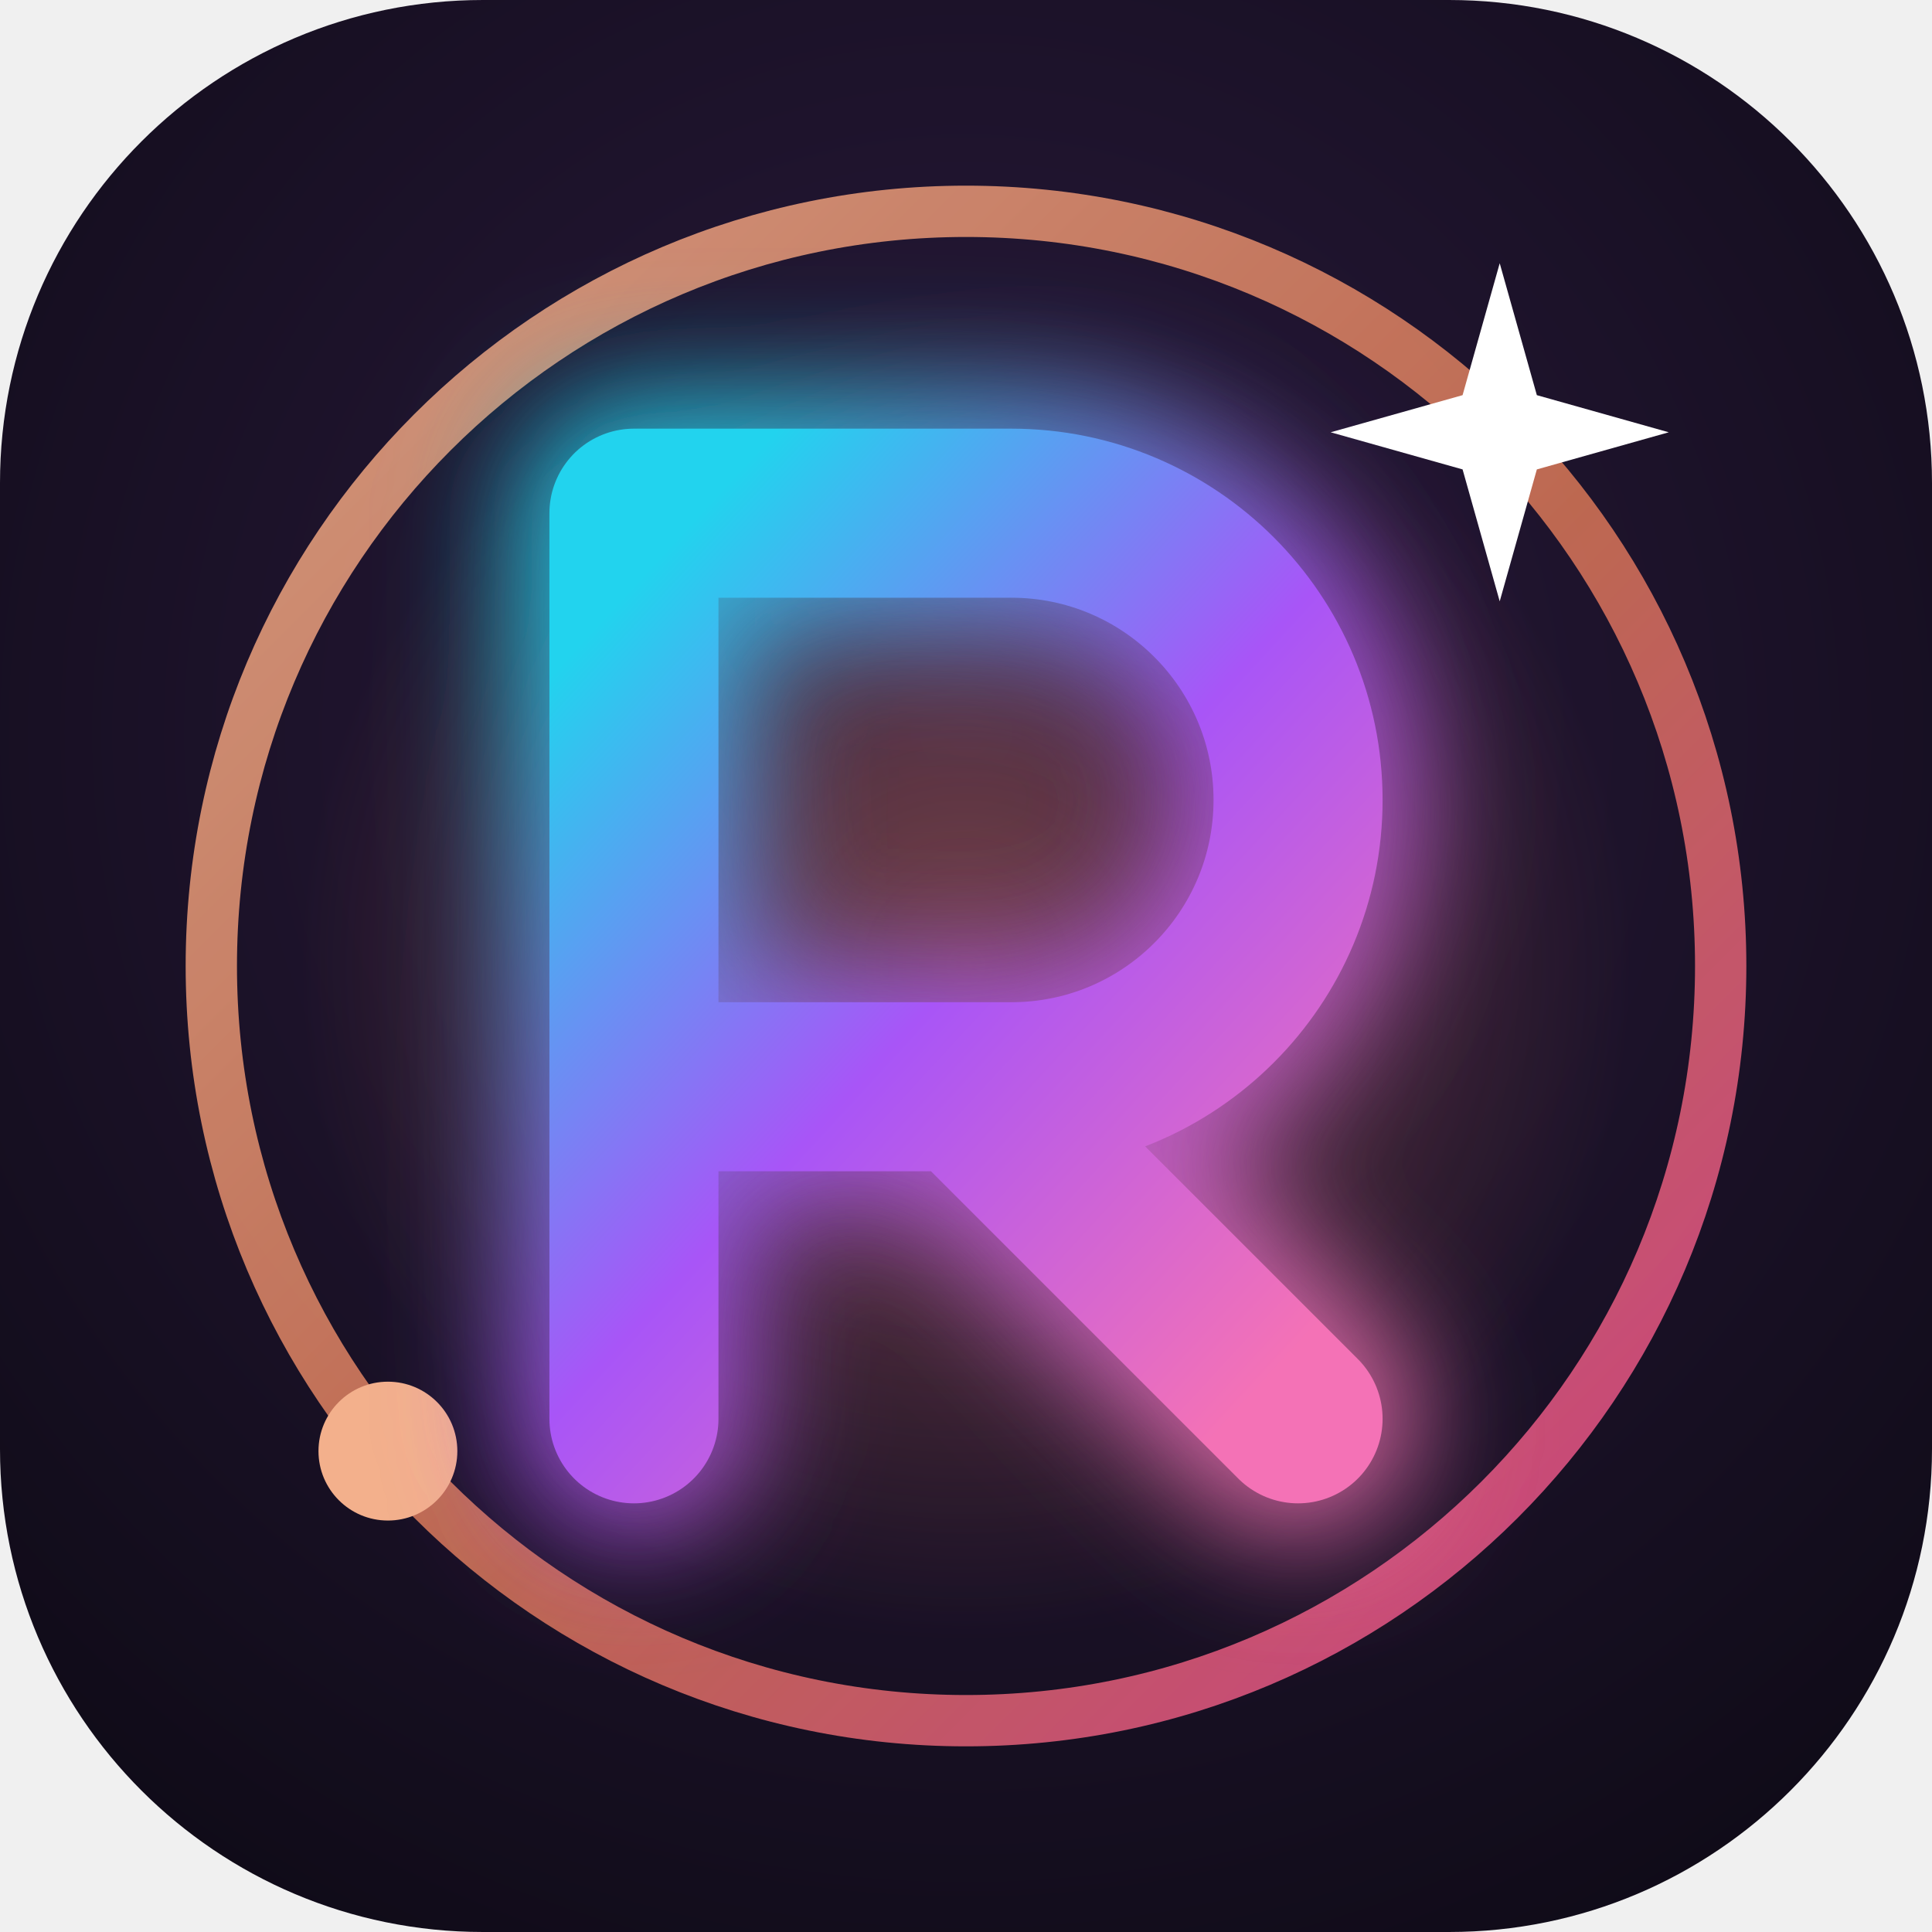
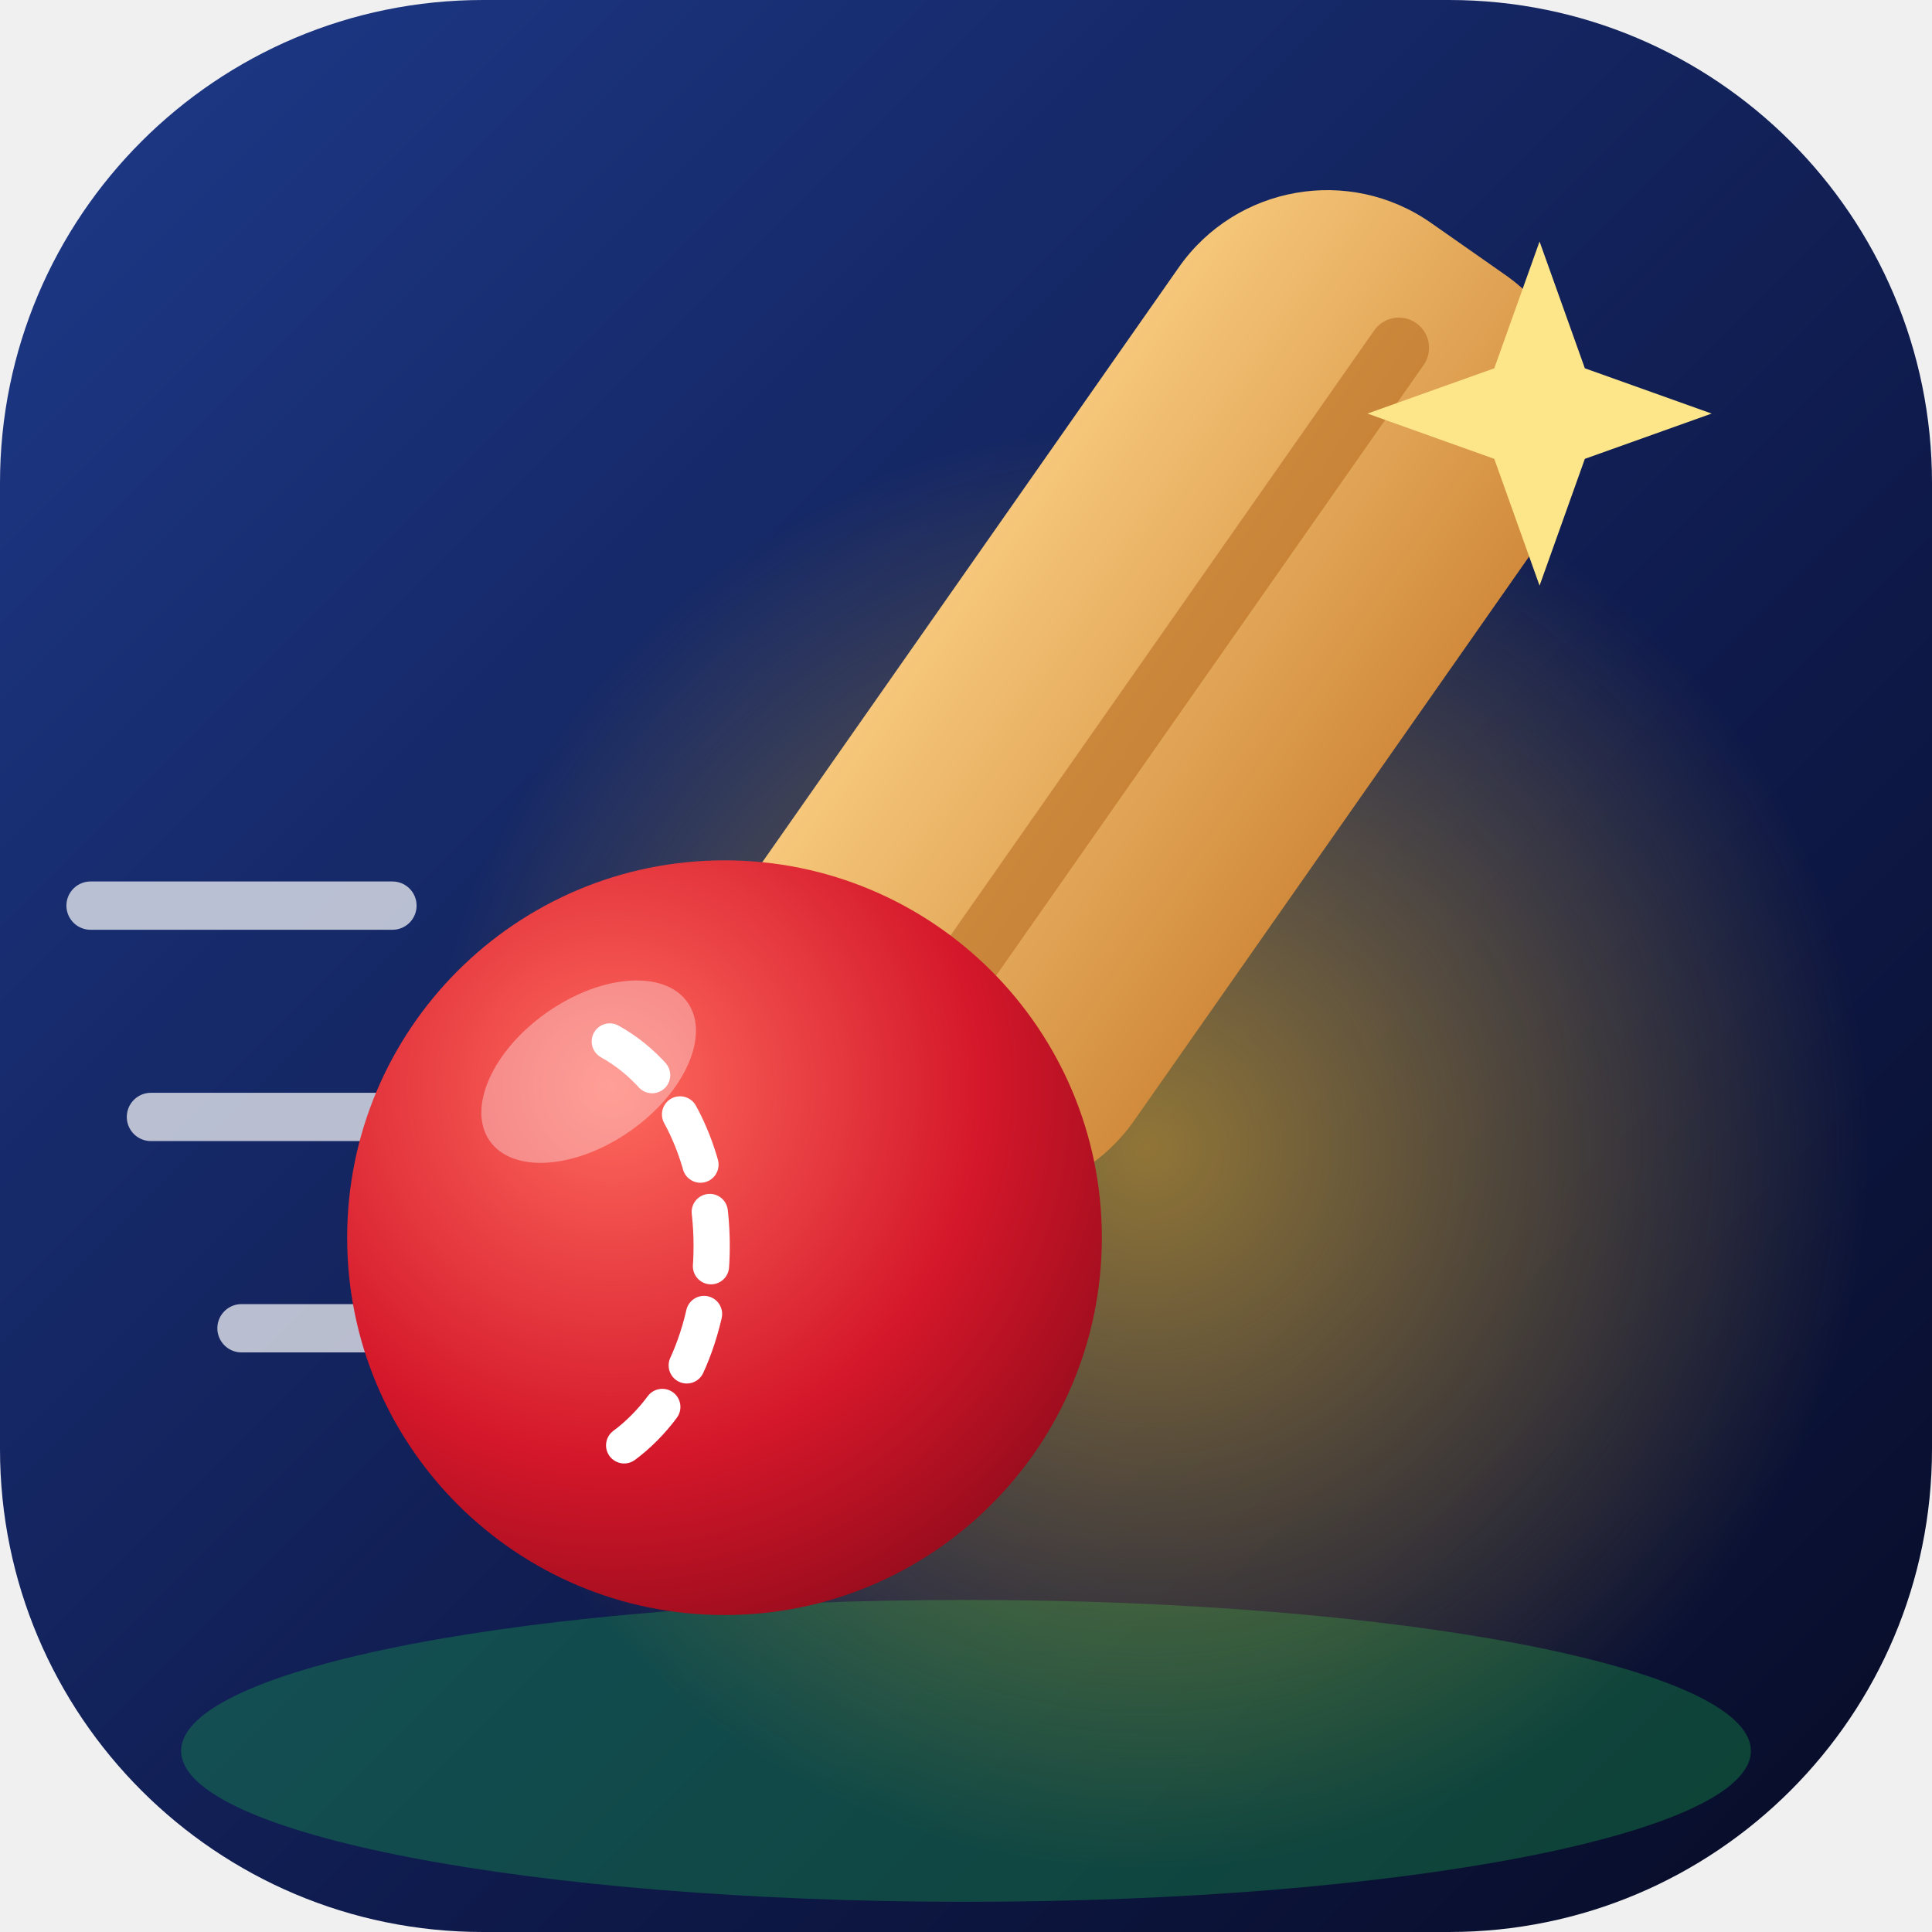
<svg xmlns="http://www.w3.org/2000/svg" viewBox="0 0 64 64">
  <defs>
-     <radialGradient id="flbg" cx=".5" cy=".38" r=".85">
-       <stop offset="0" stop-color="#2a1a3d" />
-       <stop offset="1" stop-color="#0a0810" />
+     <linearGradient id="lbg" x1="0" y1="0" x2="1" y2="1">
+       <stop offset="0" stop-color="#1e3a8a" />
+       <stop offset=".6" stop-color="#0f1b4d" />
+       <stop offset="1" stop-color="#070b24" />
+     </linearGradient>
+     <linearGradient id="lw" x1="0" y1="0" x2="1" y2="0">
+       <stop offset="0" stop-color="#f6c77a" />
+       <stop offset="1" stop-color="#d28b3c" />
+     </linearGradient>
+     <radialGradient id="lb" cx=".35" cy=".3" r=".9">
+       <stop offset="0" stop-color="#ff6b5e" />
+       <stop offset=".55" stop-color="#d4172a" />
+       <stop offset="1" stop-color="#7a0716" />
    </radialGradient>
-     <linearGradient id="flr" x1=".1" y1="0" x2=".9" y2="1">
-       <stop offset="0" stop-color="#22d3ee" />
-       <stop offset=".5" stop-color="#a855f7" />
-       <stop offset="1" stop-color="#f472b6" />
-     </linearGradient>
-     <linearGradient id="flo" x1="0" y1="0" x2="1" y2="1">
-       <stop offset="0" stop-color="#f3b08c" />
-       <stop offset=".55" stop-color="#d97757" />
-       <stop offset="1" stop-color="#ec4899" />
-     </linearGradient>
-     <radialGradient id="flc" cx=".5" cy=".5" r=".5">
-       <stop offset="0" stop-color="#d97757" stop-opacity=".42" />
-       <stop offset="1" stop-color="#d97757" stop-opacity="0" />
+     <radialGradient id="lg" cx=".5" cy=".5" r=".5">
+       <stop offset="0" stop-color="#fbbf24" stop-opacity=".55" />
+       <stop offset="1" stop-color="#fbbf24" stop-opacity="0" />
    </radialGradient>
-     <filter id="flg" x="-60%" y="-60%" width="220%" height="220%">
-       <feGaussianBlur stdDeviation="2" />
-     </filter>
  </defs>
-   <rect width="64" height="64" rx="16" fill="url(#flbg)" />
-   <g transform="translate(32 32) scale(1) translate(-32 -32)">
-     <circle cx="32" cy="32" r="22" fill="url(#flc)" />
-     <circle cx="32" cy="32" r="25" fill="none" stroke="url(#flo)" stroke-width="1.7" opacity=".85" />
-     <circle cx="12.85" cy="48.07" r="2.3" fill="#f3b08c" />
-     <g transform="translate(-2 0)" fill="none" stroke-linecap="round" stroke-linejoin="round">
-       <path d="M23 47V17h12.5a9.5 9.5 0 0 1 0 19H23M34 36l11 11" stroke="url(#flr)" stroke-width="8" filter="url(#flg)" opacity=".85" />
-       <path d="M23 47V17h12.5a9.5 9.5 0 0 1 0 19H23M34 36l11 11" stroke="url(#flr)" stroke-width="5.6" />
-     </g>
-     <path d="M49.68 8.72L50.91 13.09L55.28 14.32L50.91 15.55L49.68 19.92L48.45 15.55L44.08 14.32L48.45 13.09Z" fill="#fff" />
+   <rect width="64" height="64" rx="16" fill="url(#lbg)" />
+   <ellipse cx="32" cy="58" rx="26" ry="5" fill="#16a34a" opacity=".35" />
+   <circle cx="38" cy="38" r="24" fill="url(#lg)" />
+   <g transform="rotate(35 32 32)">
+     <rect x="24.5" y="3" width="15" height="36" rx="6" fill="url(#lw)" />
+     <rect x="31" y="6" width="2" height="30" rx="1" fill="#b4691f" opacity=".55" />
+     <rect x="29.5" y="37" width="5" height="17" rx="2.5" fill="#1f2937" />
+     <rect x="29.5" y="40" width="5" height="2" fill="#475569" />
+     <rect x="29.5" y="45" width="5" height="2" fill="#475569" />
  </g>
+   <g stroke="#fff" stroke-width="1.6" stroke-linecap="round" opacity=".7">
+     <path d="M3 30h10" />
+     <path d="M5 37h12" />
+     <path d="M8 44h9" />
+   </g>
+   <circle cx="24" cy="41" r="12.5" fill="url(#lb)" />
+   <path d="M14.6 35.5c4.5 2.5 4.5 11 0 13.7" fill="none" stroke="#fff" stroke-width="1.2" stroke-dasharray="1.8 1.6" stroke-linecap="round" transform="translate(5.6 -1)" />
+   <path d="M15.2 33.4c6.5 1.5 14 5 18.5 10.3" fill="none" stroke="#fff" stroke-width="1.2" stroke-dasharray="1.8 1.6" stroke-linecap="round" opacity=".0" />
+   <ellipse cx="19.5" cy="35.5" rx="4" ry="2.4" fill="#fff" opacity=".35" transform="rotate(-35 19.5 35.5)" />
+   <path d="M51 8l1.5 4.2 4.2 1.5-4.2 1.5L51 19.4l-1.5-4.2-4.2-1.5 4.2-1.5z" fill="#fde68a" />
</svg>
